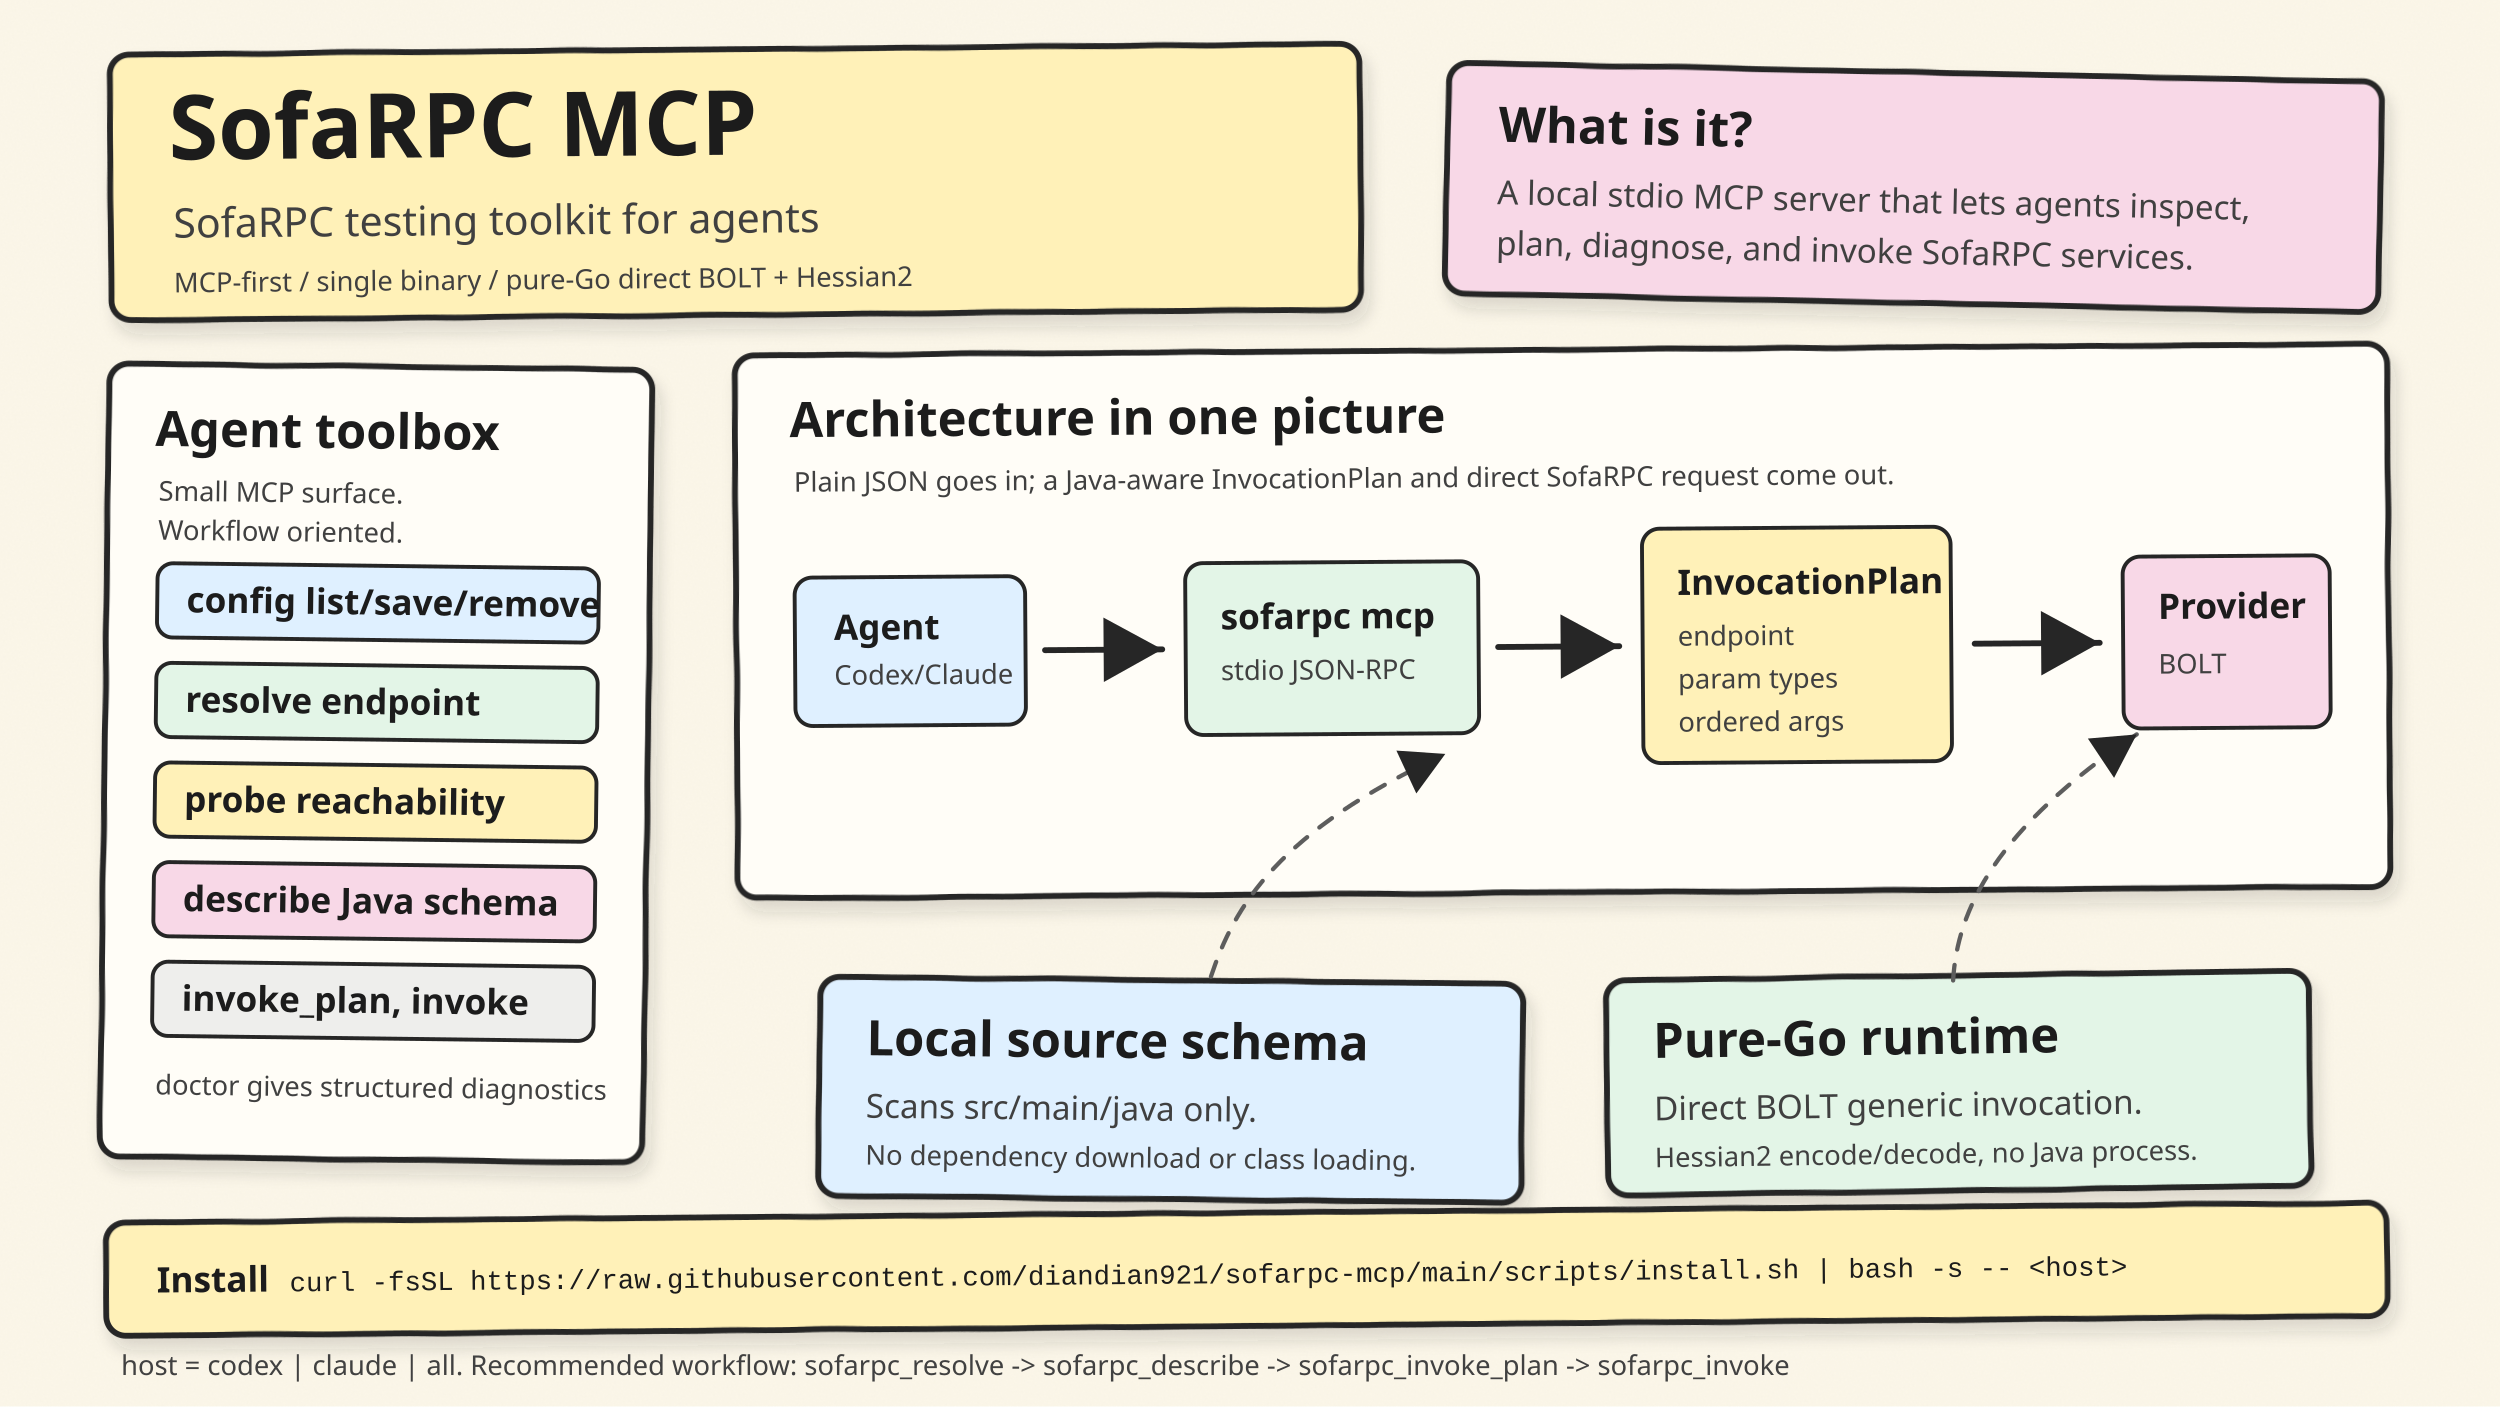
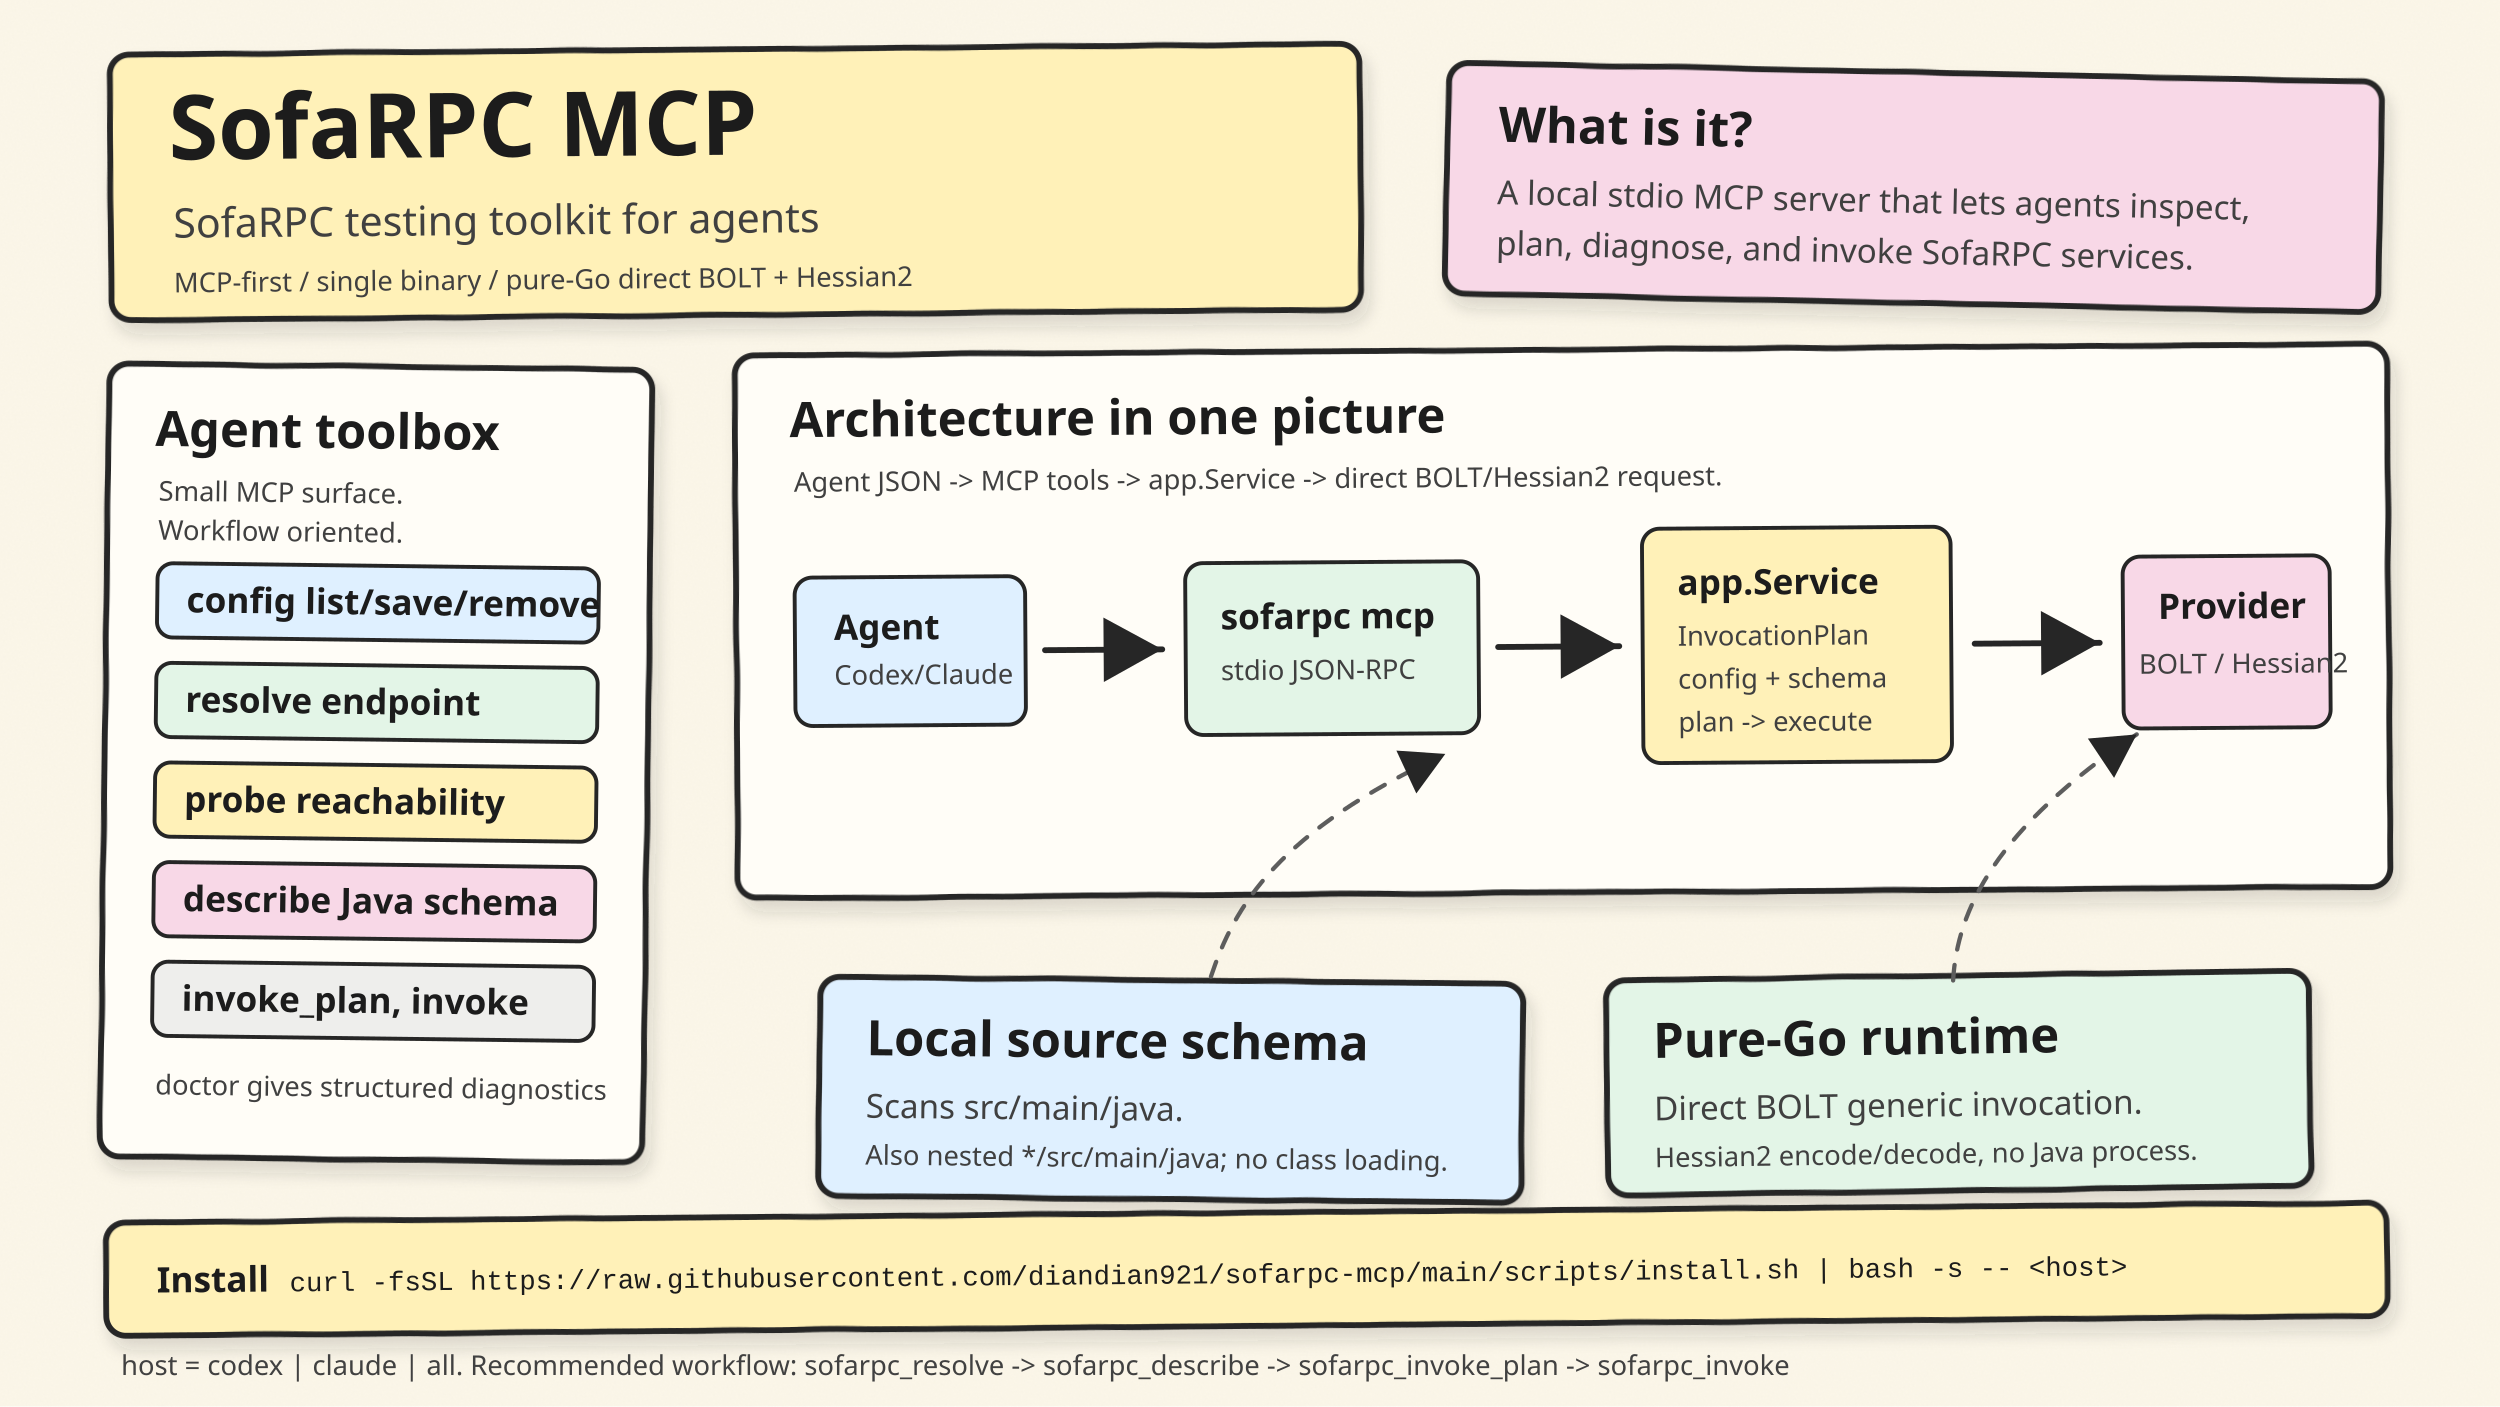
<svg xmlns="http://www.w3.org/2000/svg" width="1280" height="720" viewBox="0 0 1280 720" role="img" aria-labelledby="title desc">
  <defs>
    <filter id="paper" x="-8%" y="-8%" width="116%" height="116%">
      <feTurbulence type="fractalNoise" baseFrequency="0.85" numOctaves="2" seed="8" result="noise" />
      <feColorMatrix in="noise" type="saturate" values="0" />
      <feComponentTransfer>
        <feFuncA type="table" tableValues="0 0.035" />
      </feComponentTransfer>
      <feBlend in="SourceGraphic" mode="multiply" />
    </filter>
    <filter id="rough" x="-5%" y="-5%" width="110%" height="110%">
      <feTurbulence type="fractalNoise" baseFrequency="0.02" numOctaves="2" seed="5" result="noise" />
      <feDisplacementMap in="SourceGraphic" in2="noise" scale="1.25" />
    </filter>
    <filter id="softShadow" x="-12%" y="-12%" width="124%" height="124%">
      <feDropShadow dx="3" dy="6" stdDeviation="4" flood-color="#2f2f2f" flood-opacity="0.15" />
    </filter>
    <marker id="arrow" markerWidth="13" markerHeight="13" refX="11" refY="6.5" orient="auto" markerUnits="strokeWidth">
      <path d="M1 1 L11 6.5 L1 12 Z" fill="#262626" />
    </marker>
    <style>
      .paper { fill: #fbf6e8; }
      .inkStroke { stroke: #262626; stroke-width: 3; stroke-linecap: round; stroke-linejoin: round; }
      .thinStroke { stroke: #262626; stroke-width: 2; stroke-linecap: round; stroke-linejoin: round; }
      .box { fill: #fffdf7; }
      .blue { fill: #dff0ff; }
      .green { fill: #e3f5e7; }
      .yellow { fill: #fff1b8; }
      .pink { fill: #f8d8e7; }
      .gray { fill: #eeeeec; }
      .ink { fill: #1c1c1c; }
      .muted { fill: #414141; }
      .title { font: 700 46px "Comic Sans MS", "Comic Neue", "Marker Felt", "Segoe UI", sans-serif; letter-spacing: 0; }
      .subtitle { font: 21px "Comic Sans MS", "Comic Neue", "Marker Felt", "Segoe UI", sans-serif; letter-spacing: 0; }
      .h2 { font: 700 25px "Comic Sans MS", "Comic Neue", "Marker Felt", "Segoe UI", sans-serif; letter-spacing: 0; }
      .h3 { font: 700 18px "Comic Sans MS", "Comic Neue", "Marker Felt", "Segoe UI", sans-serif; letter-spacing: 0; }
      .body { font: 17px "Comic Sans MS", "Comic Neue", "Marker Felt", "Segoe UI", sans-serif; letter-spacing: 0; }
      .small { font: 14px "Comic Sans MS", "Comic Neue", "Marker Felt", "Segoe UI", sans-serif; letter-spacing: 0; }
      .mono { font: 14px "SFMono-Regular", Consolas, "Liberation Mono", Menlo, monospace; letter-spacing: 0; }
      .arrow { fill: none; stroke: #262626; stroke-width: 3; stroke-linecap: round; stroke-linejoin: round; marker-end: url(#arrow); }
      .dash { fill: none; stroke: #5d5d5d; stroke-width: 2.2; stroke-linecap: round; stroke-linejoin: round; stroke-dasharray: 8 8; marker-end: url(#arrow); }
    </style>
  </defs>
  <rect class="paper" width="1280" height="720" />
  <rect class="paper" width="1280" height="720" filter="url(#paper)" />
  <g transform="translate(56 28) rotate(-0.5)" filter="url(#softShadow)">
    <rect class="yellow inkStroke" x="0" y="0" width="640" height="136" rx="10" filter="url(#rough)" />
    <text class="title ink" x="30" y="54">SofaRPC MCP</text>
    <text class="subtitle muted" x="32" y="94">SofaRPC testing toolkit for agents</text>
    <text class="small muted" x="32" y="122">MCP-first / single binary / pure-Go direct BOLT + Hessian2</text>
  </g>
  <g transform="translate(742 32) rotate(1.2)" filter="url(#softShadow)">
    <rect class="pink inkStroke" x="0" y="0" width="478" height="118" rx="10" filter="url(#rough)" />
    <text class="h2 ink" x="26" y="40">What is it?</text>
    <text class="body muted" x="26" y="72">A local stdio MCP server that lets agents inspect,</text>
    <text class="body muted" x="26" y="98">plan, diagnose, and invoke SofaRPC services.</text>
  </g>
  <g transform="translate(56 186) rotate(0.7)" filter="url(#softShadow)">
    <rect class="box inkStroke" x="0" y="0" width="278" height="406" rx="10" filter="url(#rough)" />
    <text class="h2 ink" x="24" y="42">Agent toolbox</text>
    <text class="small muted" x="26" y="70">Small MCP surface.</text>
    <text class="small muted" x="26" y="90">Workflow oriented.</text>
    <g transform="translate(26 102)">
      <rect class="blue thinStroke" x="0" y="0" width="226" height="38" rx="8" />
      <text class="h3 ink" x="15" y="25">config list/save/remove</text>
    </g>
    <g transform="translate(26 153)">
      <rect class="green thinStroke" x="0" y="0" width="226" height="38" rx="8" />
      <text class="h3 ink" x="15" y="25">resolve endpoint</text>
    </g>
    <g transform="translate(26 204)">
      <rect class="yellow thinStroke" x="0" y="0" width="226" height="38" rx="8" />
      <text class="h3 ink" x="15" y="25">probe reachability</text>
    </g>
    <g transform="translate(26 255)">
      <rect class="pink thinStroke" x="0" y="0" width="226" height="38" rx="8" />
      <text class="h3 ink" x="15" y="25">describe Java schema</text>
    </g>
    <g transform="translate(26 306)">
      <rect class="gray thinStroke" x="0" y="0" width="226" height="38" rx="8" />
      <text class="h3 ink" x="15" y="25">invoke_plan, invoke</text>
    </g>
    <text class="small muted" x="28" y="374">doctor gives structured diagnostics</text>
  </g>
  <g transform="translate(376 182) rotate(-0.4)" filter="url(#softShadow)">
    <rect class="box inkStroke" x="0" y="0" width="846" height="278" rx="10" filter="url(#rough)" />
    <text class="h2 ink" x="28" y="42">Architecture in one picture</text>
-     <text class="small muted" x="30" y="70">Plain JSON goes in; a Java-aware InvocationPlan and direct SofaRPC request come out.</text>
+     <text class="small muted" x="30" y="70">Agent JSON -&gt; MCP tools -&gt; app.Service -&gt; direct BOLT/Hessian2 request.</text>
    <g transform="translate(30 114)">
      <rect class="blue thinStroke" x="0" y="0" width="118" height="76" rx="9" />
      <text class="h3 ink" x="20" y="32">Agent</text>
      <text class="small muted" x="20" y="55">Codex/Claude</text>
    </g>
    <path class="arrow" d="M158 152 C181 152 195 152 218 152" />
    <g transform="translate(230 108)">
      <rect class="green thinStroke" x="0" y="0" width="150" height="88" rx="9" />
      <text class="h3 ink" x="18" y="34">sofarpc mcp</text>
      <text class="small muted" x="18" y="60">stdio JSON-RPC</text>
    </g>
    <path class="arrow" d="M390 152 C414 152 429 152 452 152" />
    <g transform="translate(464 92)">
      <rect class="yellow thinStroke" x="0" y="0" width="158" height="120" rx="9" />
-       <text class="h3 ink" x="18" y="34">InvocationPlan</text>
-       <text class="small muted" x="18" y="60">endpoint</text>
-       <text class="small muted" x="18" y="82">param types</text>
-       <text class="small muted" x="18" y="104">ordered args</text>
+       <text class="h3 ink" x="18" y="34">app.Service</text>
+       <text class="small muted" x="18" y="60">InvocationPlan</text>
+       <text class="small muted" x="18" y="82">config + schema</text>
+       <text class="small muted" x="18" y="104">plan -&gt; execute</text>
    </g>
    <path class="arrow" d="M634 152 C657 152 674 152 698 152" />
    <g transform="translate(710 108)">
      <rect class="pink thinStroke" x="0" y="0" width="106" height="88" rx="9" />
      <text class="h3 ink" x="18" y="32">Provider</text>
-       <text class="small muted" x="18" y="60">BOLT</text>
+       <text class="small muted" x="8" y="60">BOLT / Hessian2</text>
    </g>
  </g>
  <g transform="translate(420 500) rotate(0.6)" filter="url(#softShadow)">
    <rect class="blue inkStroke" x="0" y="0" width="360" height="112" rx="10" filter="url(#rough)" />
    <text class="h2 ink" x="24" y="40">Local source schema</text>
-     <text class="body muted" x="24" y="72">Scans src/main/java only.</text>
-     <text class="small muted" x="24" y="96">No dependency download or class loading.</text>
+     <text class="body muted" x="24" y="72">Scans src/main/java.</text>
+     <text class="small muted" x="24" y="96">Also nested */src/main/java; no class loading.</text>
  </g>
  <path class="dash" d="M620 500 C632 464 654 426 740 386" />
  <g transform="translate(822 502) rotate(-0.8)" filter="url(#softShadow)">
    <rect class="green inkStroke" x="0" y="0" width="360" height="110" rx="10" filter="url(#rough)" />
    <text class="h2 ink" x="24" y="40">Pure-Go runtime</text>
    <text class="body muted" x="24" y="72">Direct BOLT generic invocation.</text>
    <text class="small muted" x="24" y="96">Hessian2 encode/decode, no Java process.</text>
  </g>
  <path class="dash" d="M1000 502 C1002 466 1022 424 1094 376" />
  <g transform="translate(54 626) rotate(-0.5)" filter="url(#softShadow)">
    <rect class="yellow inkStroke" x="0" y="0" width="1168" height="58" rx="10" filter="url(#rough)" />
    <text class="h3 ink" x="26" y="36">Install</text>
    <text class="mono ink" x="94" y="36">curl -fsSL https://raw.githubusercontent.com/diandian921/sofarpc-mcp/main/scripts/install.sh | bash -s -- &lt;host&gt;</text>
  </g>
  <text class="small muted" x="62" y="704">host = codex | claude | all. Recommended workflow: sofarpc_resolve -&gt; sofarpc_describe -&gt; sofarpc_invoke_plan -&gt; sofarpc_invoke</text>
</svg>
